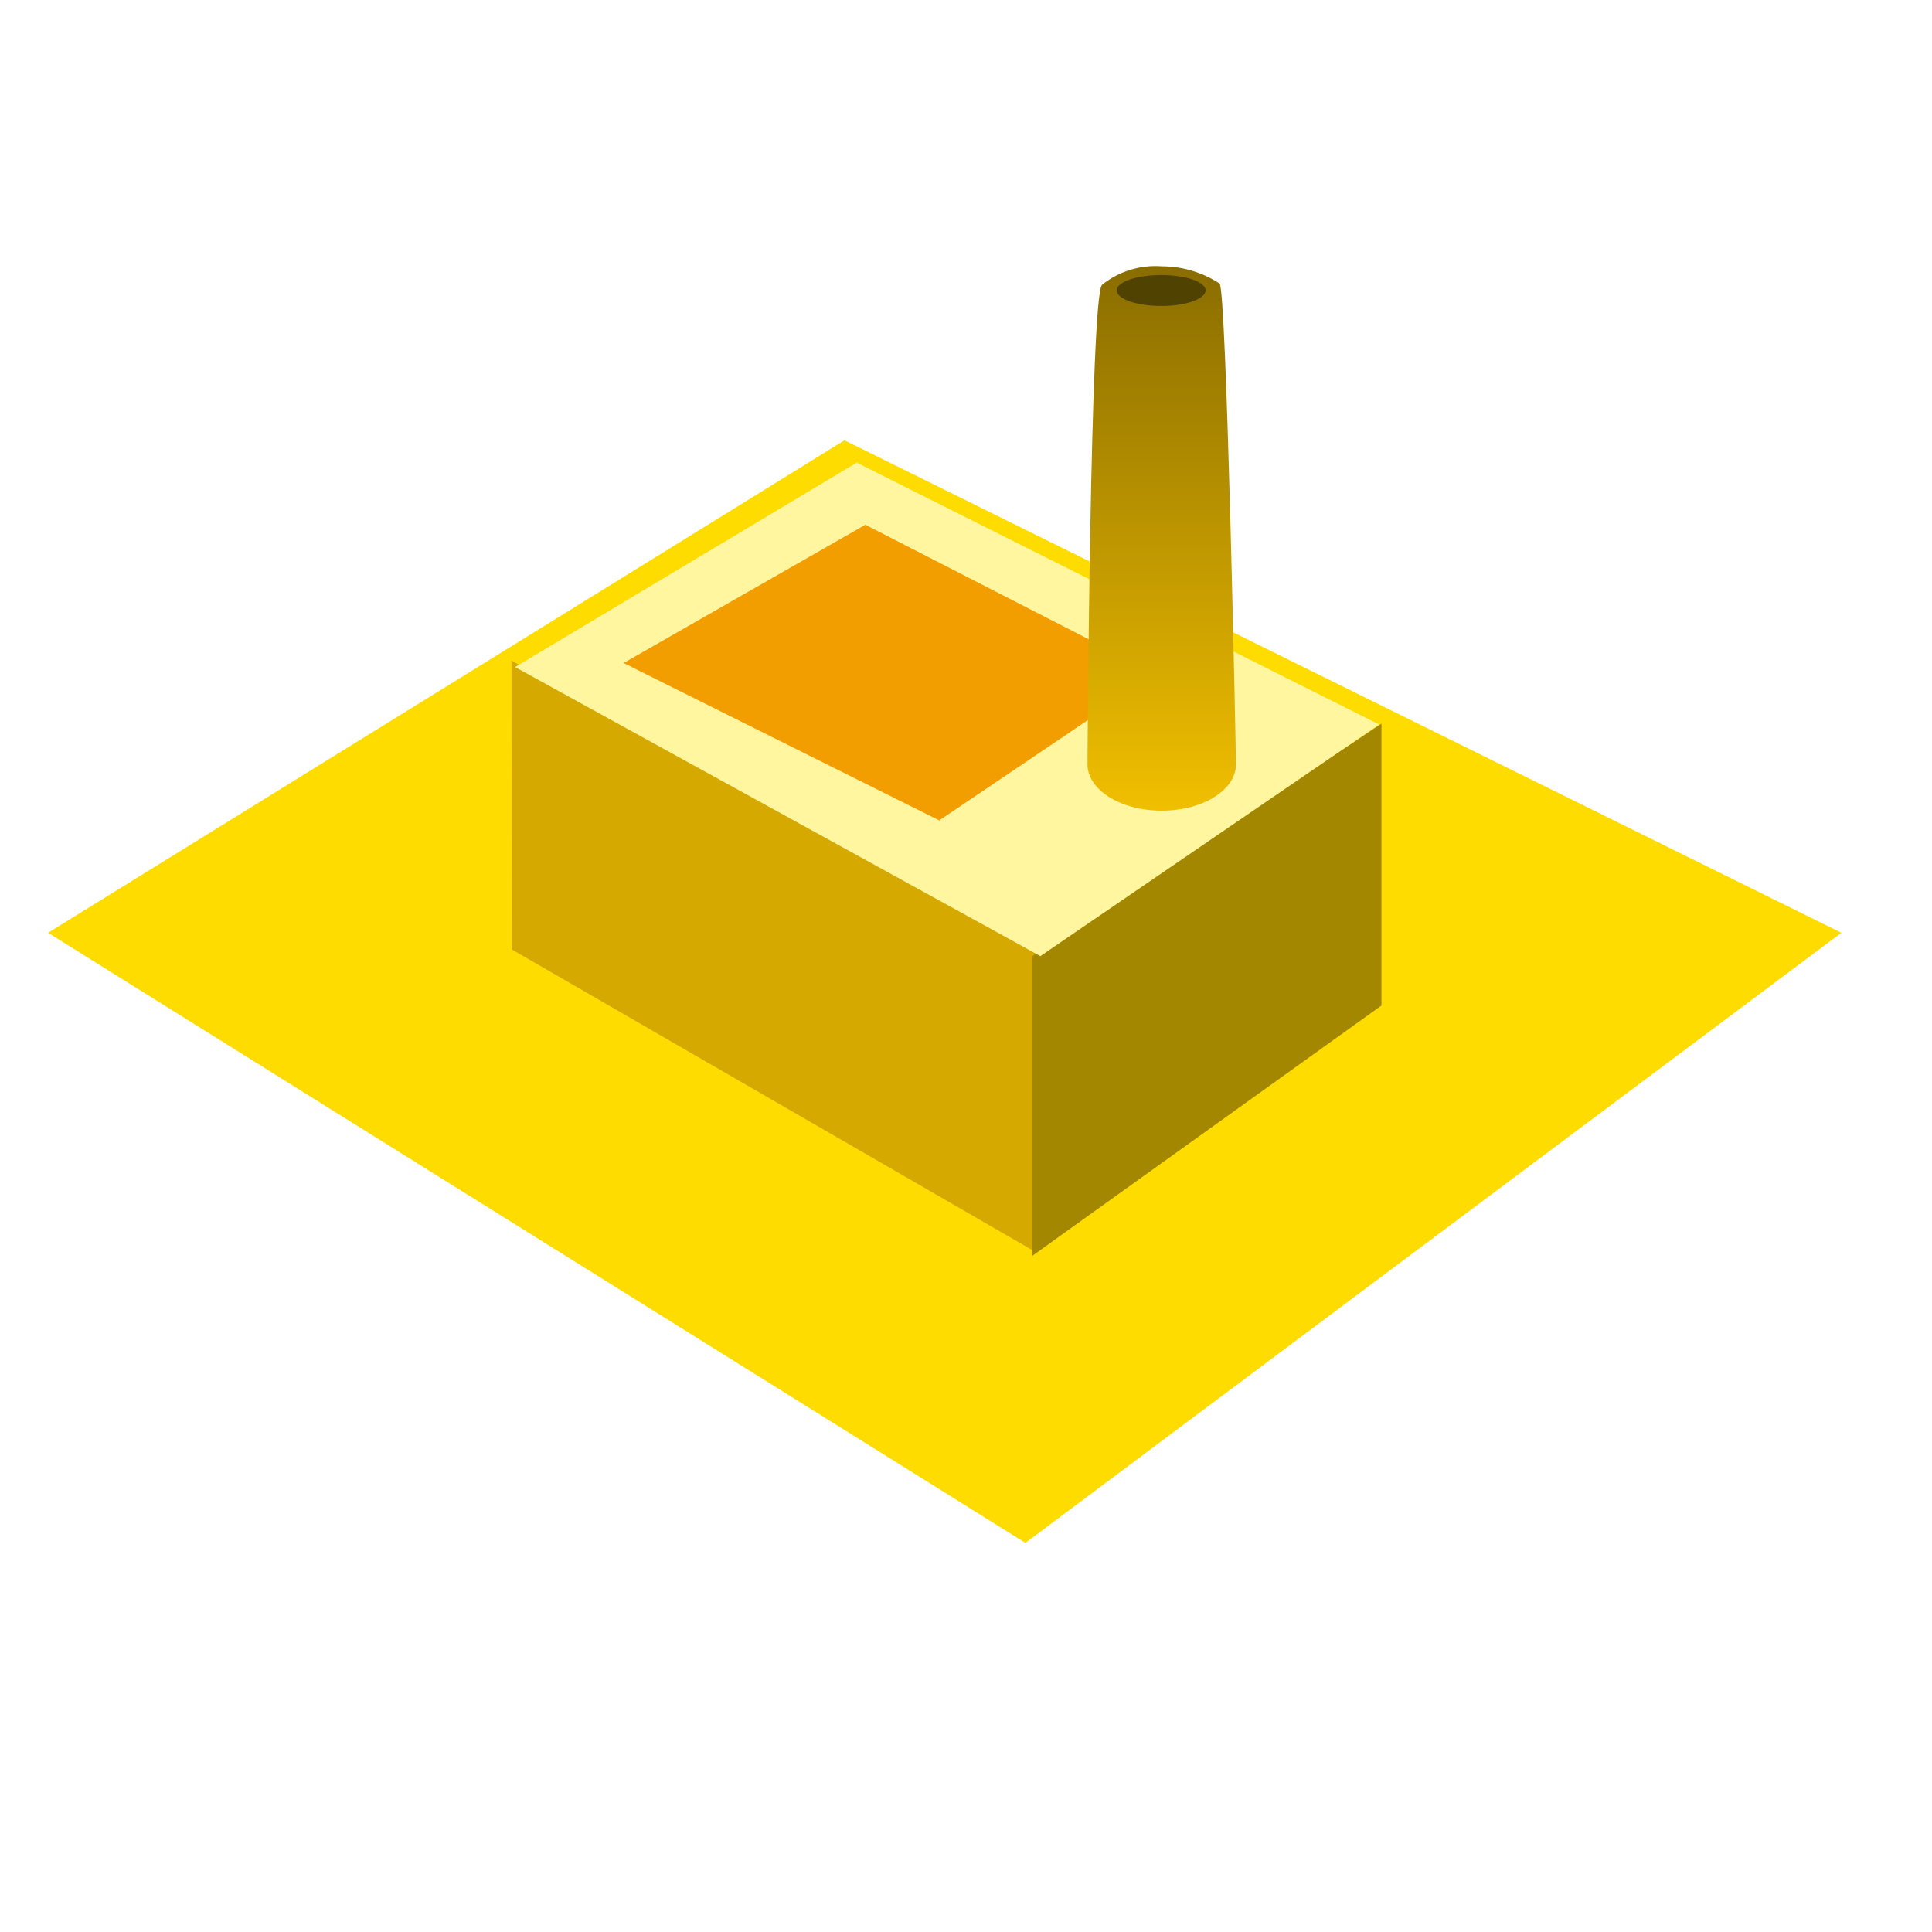
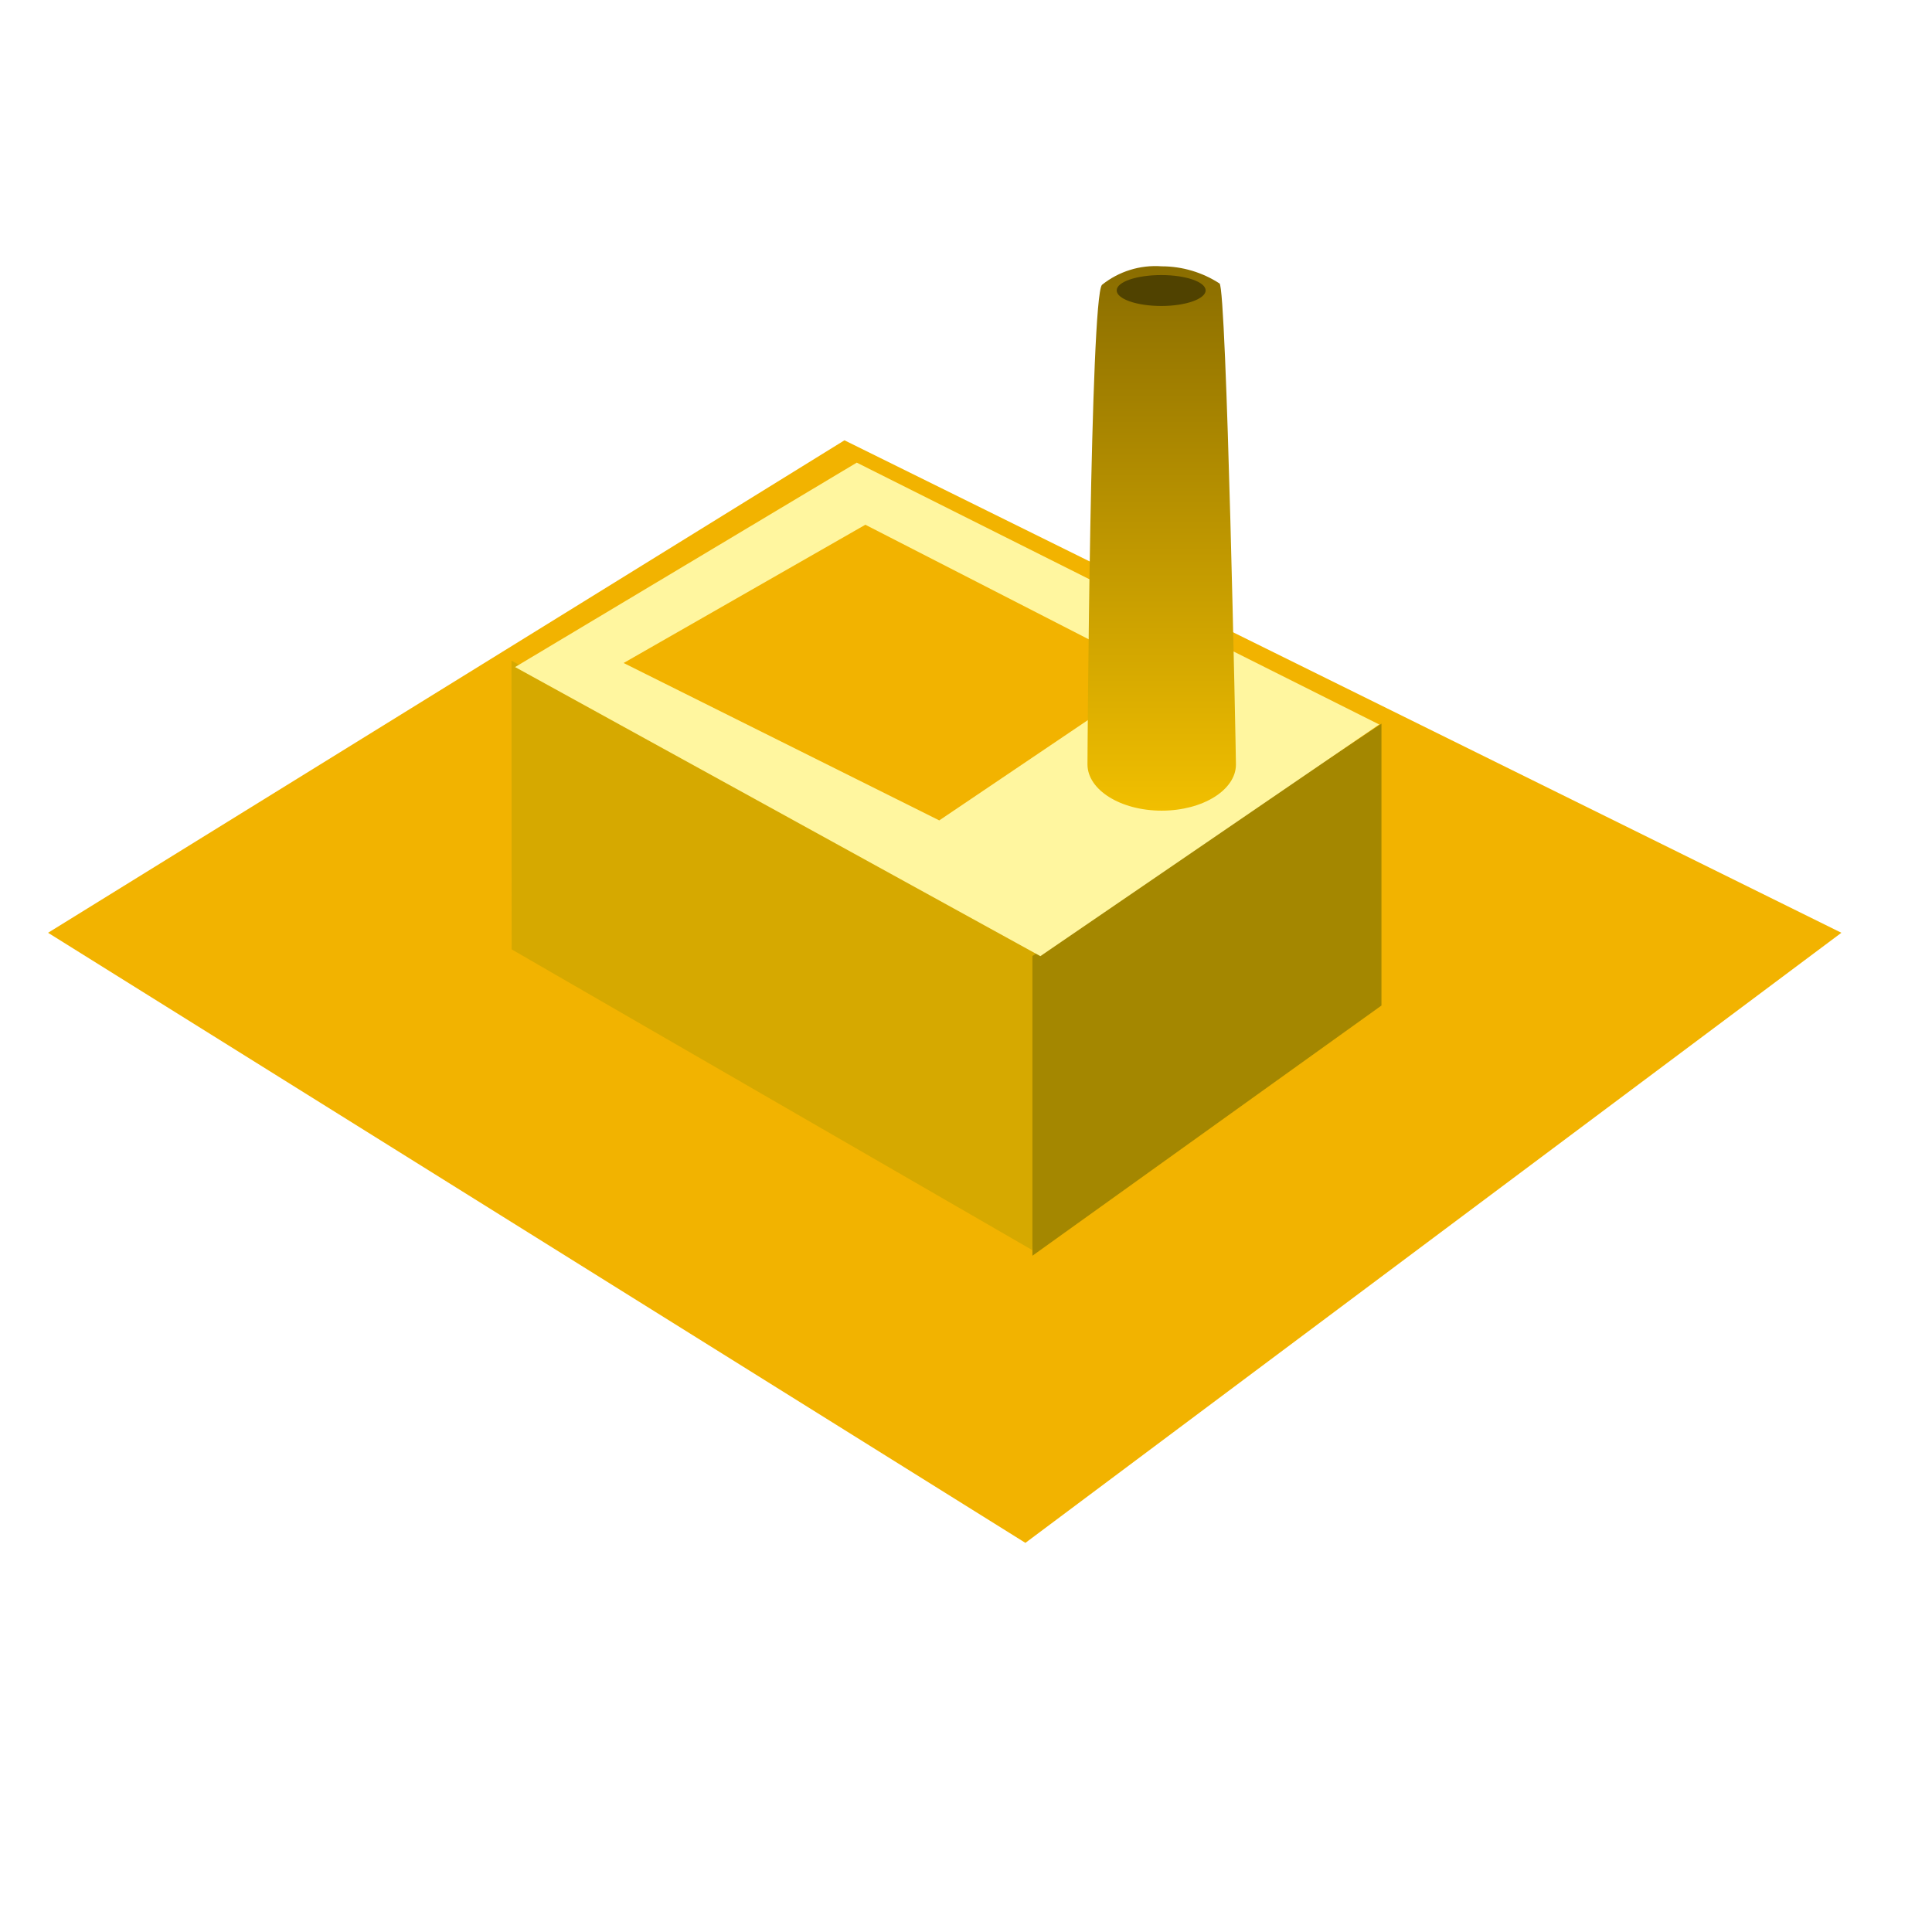
<svg xmlns="http://www.w3.org/2000/svg" width="32" height="32" viewBox="0 0 32 32">
  <defs>
    <linearGradient id="a" x1="0.5" x2="0.5" y2="1" gradientUnits="objectBoundingBox">
      <stop offset="0" stop-color="#8a6d00" />
      <stop offset="1" stop-color="#f1bf00" />
    </linearGradient>
    <clipPath id="c">
      <rect width="32" height="32" />
    </clipPath>
  </defs>
  <g id="b">
    <g transform="translate(0.796 4.408)">
-       <path d="M-10008-10482.843l16.188,10.105,13.515-10.105-16.512-8.157Z" transform="translate(10008 10493.885)" fill="#ffdc00" />
+       <path d="M-10008-10482.843l16.188,10.105,13.515-10.105-16.512-8.157Z" transform="translate(10008 10493.885)" fill="#f2b300" />
      <path d="M-9906.379-10481.035l8.623,4.981.145-4.981-8.771-4.782Z" transform="translate(9914.058 10492.352)" fill="#d6a900" />
      <path d="M-9888.85-10475.07l5.781-4.144v-4.669l-5.781,3.848Z" transform="translate(9905.154 10491.461)" fill="#a48700" />
      <path d="M-9906.28-10489l8.7,4.788,5.612-3.837-8.653-4.337Z" transform="translate(9914.016 10495.641)" fill="#fff69f" />
-       <path d="M-9902.63-10487.994l5.228,2.607,3.594-2.426-4.818-2.471Z" transform="translate(9912.163 10494.567)" fill="#f29d00" />
+       <path d="M-9902.63-10487.994l5.228,2.607,3.594-2.426-4.818-2.471Z" transform="translate(9912.163 10494.567)" fill="#f2b300" />
      <path d="M1.23-14.7a1.76,1.76,0,0,1,.957.284c.117.054.272,7.749.272,7.968,0,.421-.55.764-1.23.764S0-6.028,0-6.451c0-.122.046-7.727.24-7.942A1.415,1.415,0,0,1,1.23-14.7Z" transform="translate(17.216 14.703)" fill="url(#a)" />
      <path d="M.722-.412c.407,0,.734.114.734.254S1.129.1.722.1-.017-.016-.017-.158.313-.412.722-.412Z" transform="translate(17.717 0.56)" fill="#504200" />
    </g>
  </g>
</svg>
